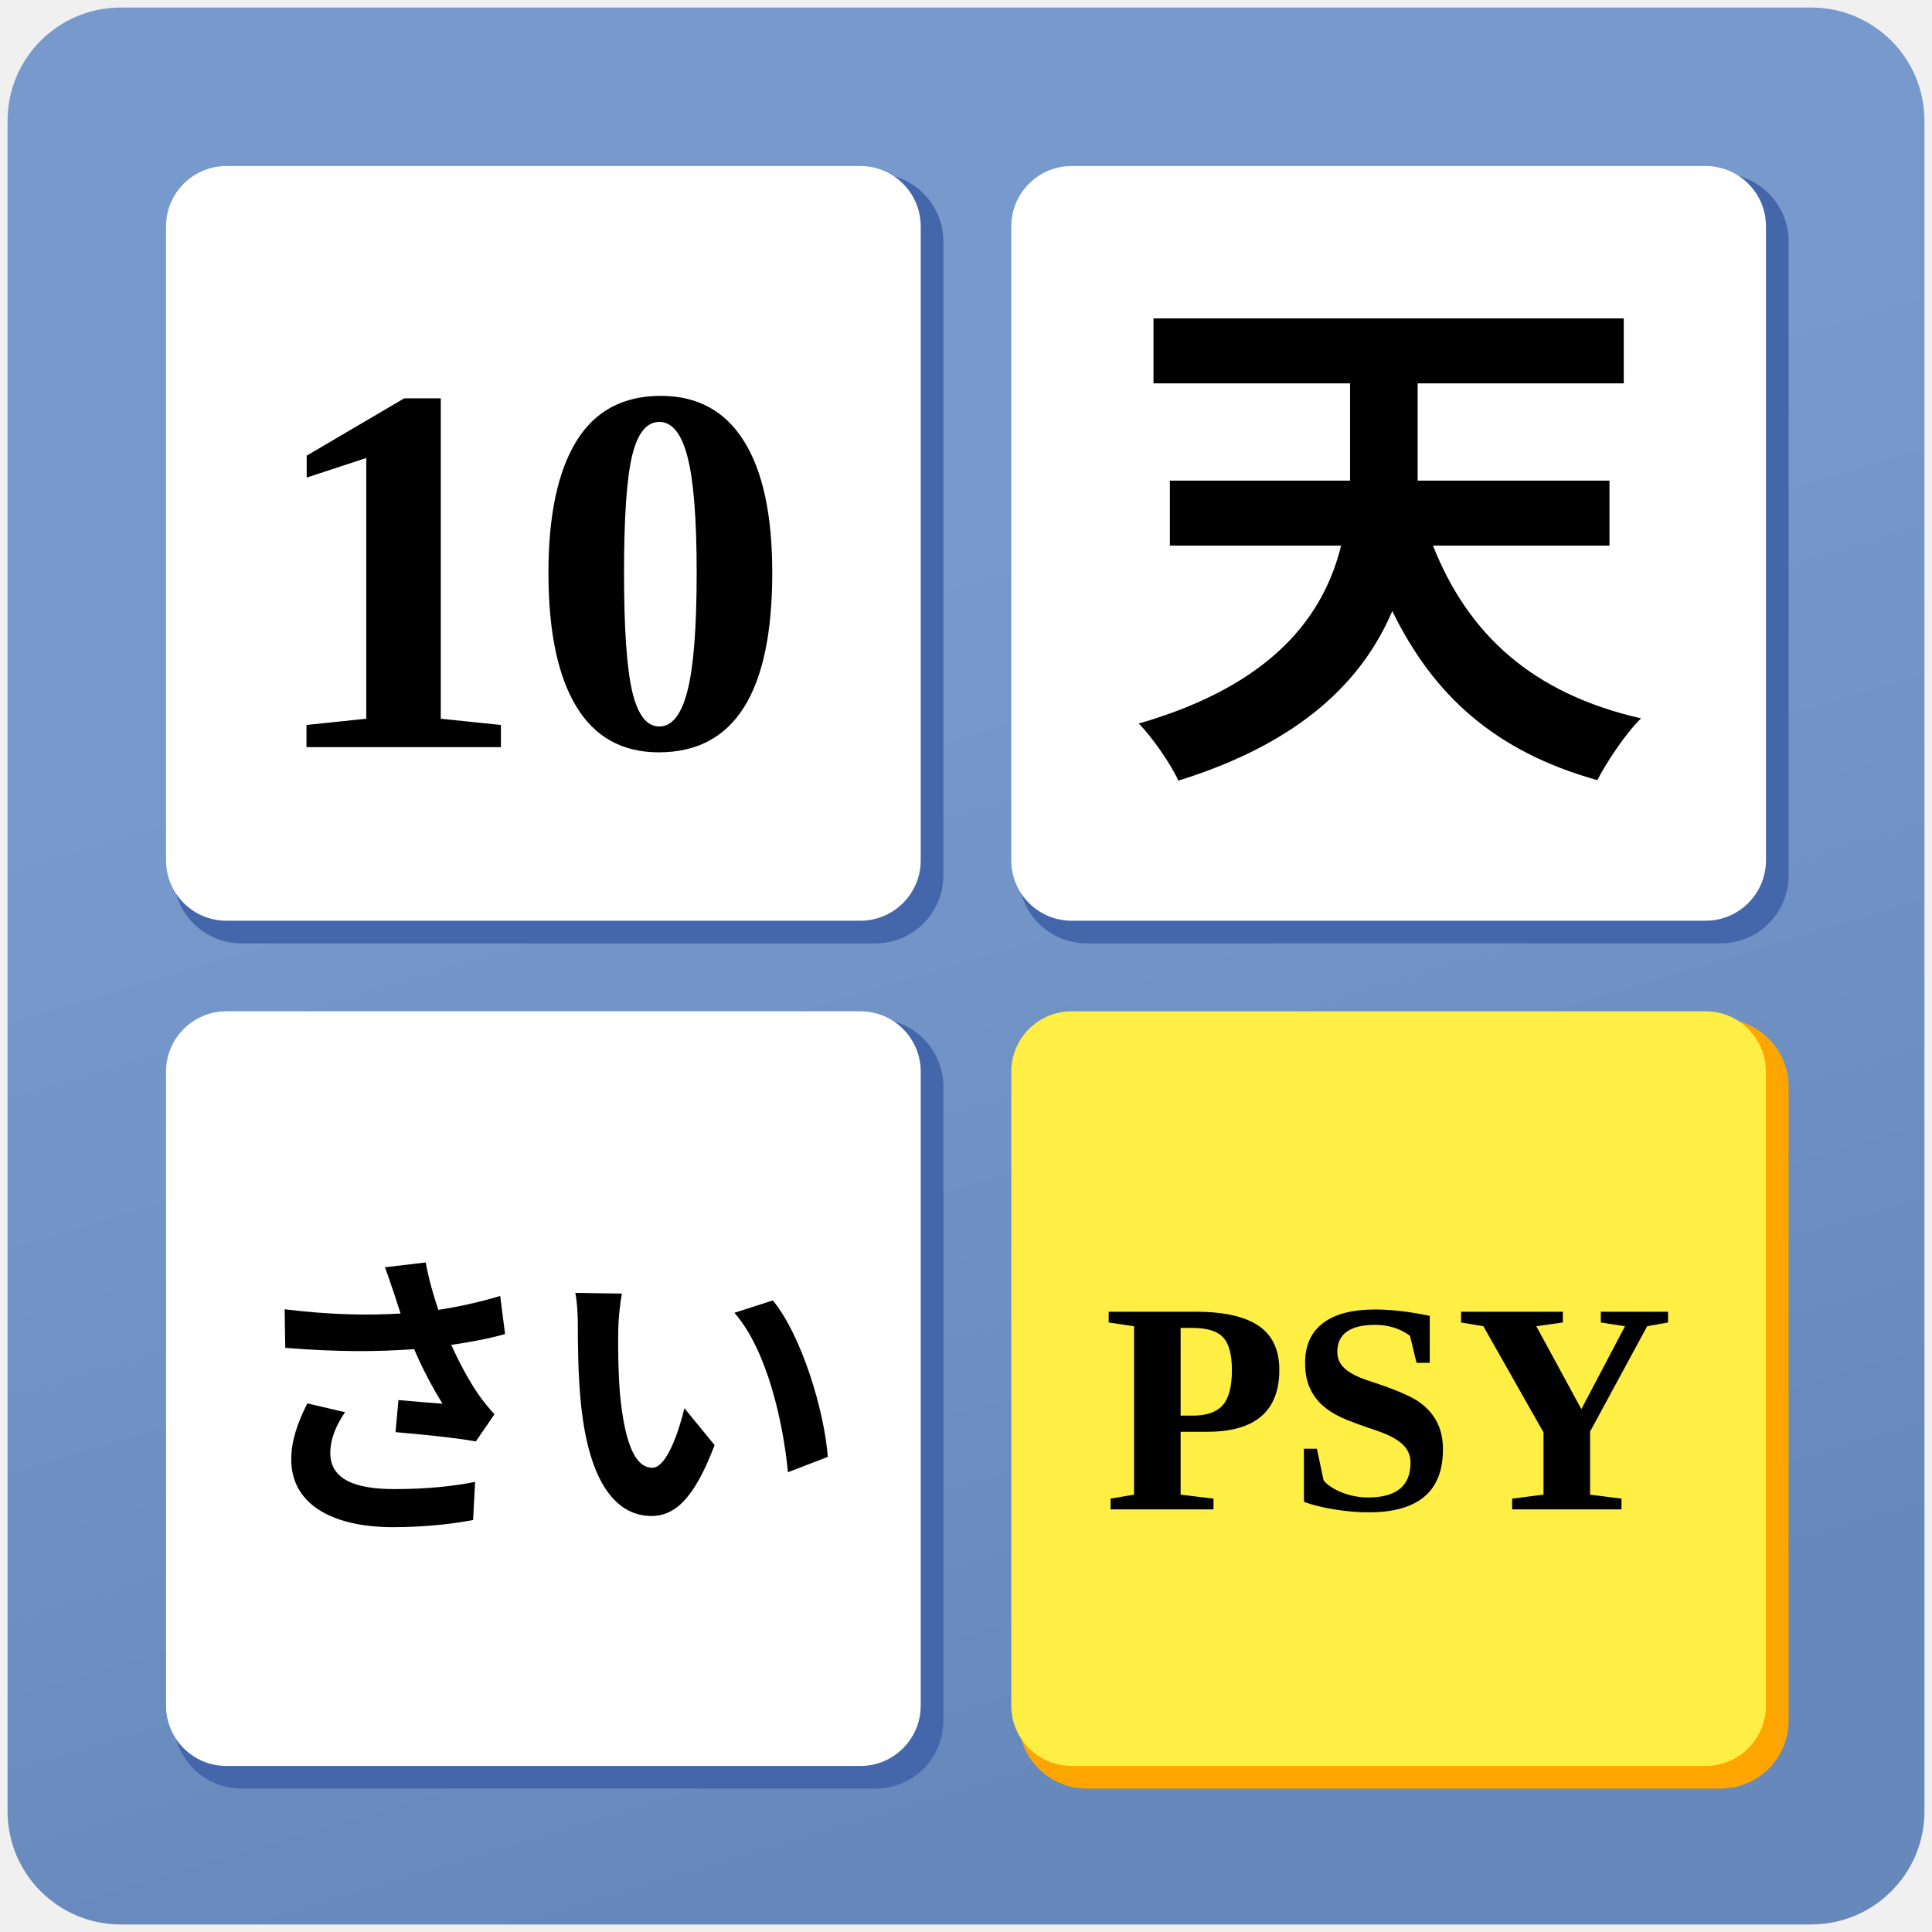
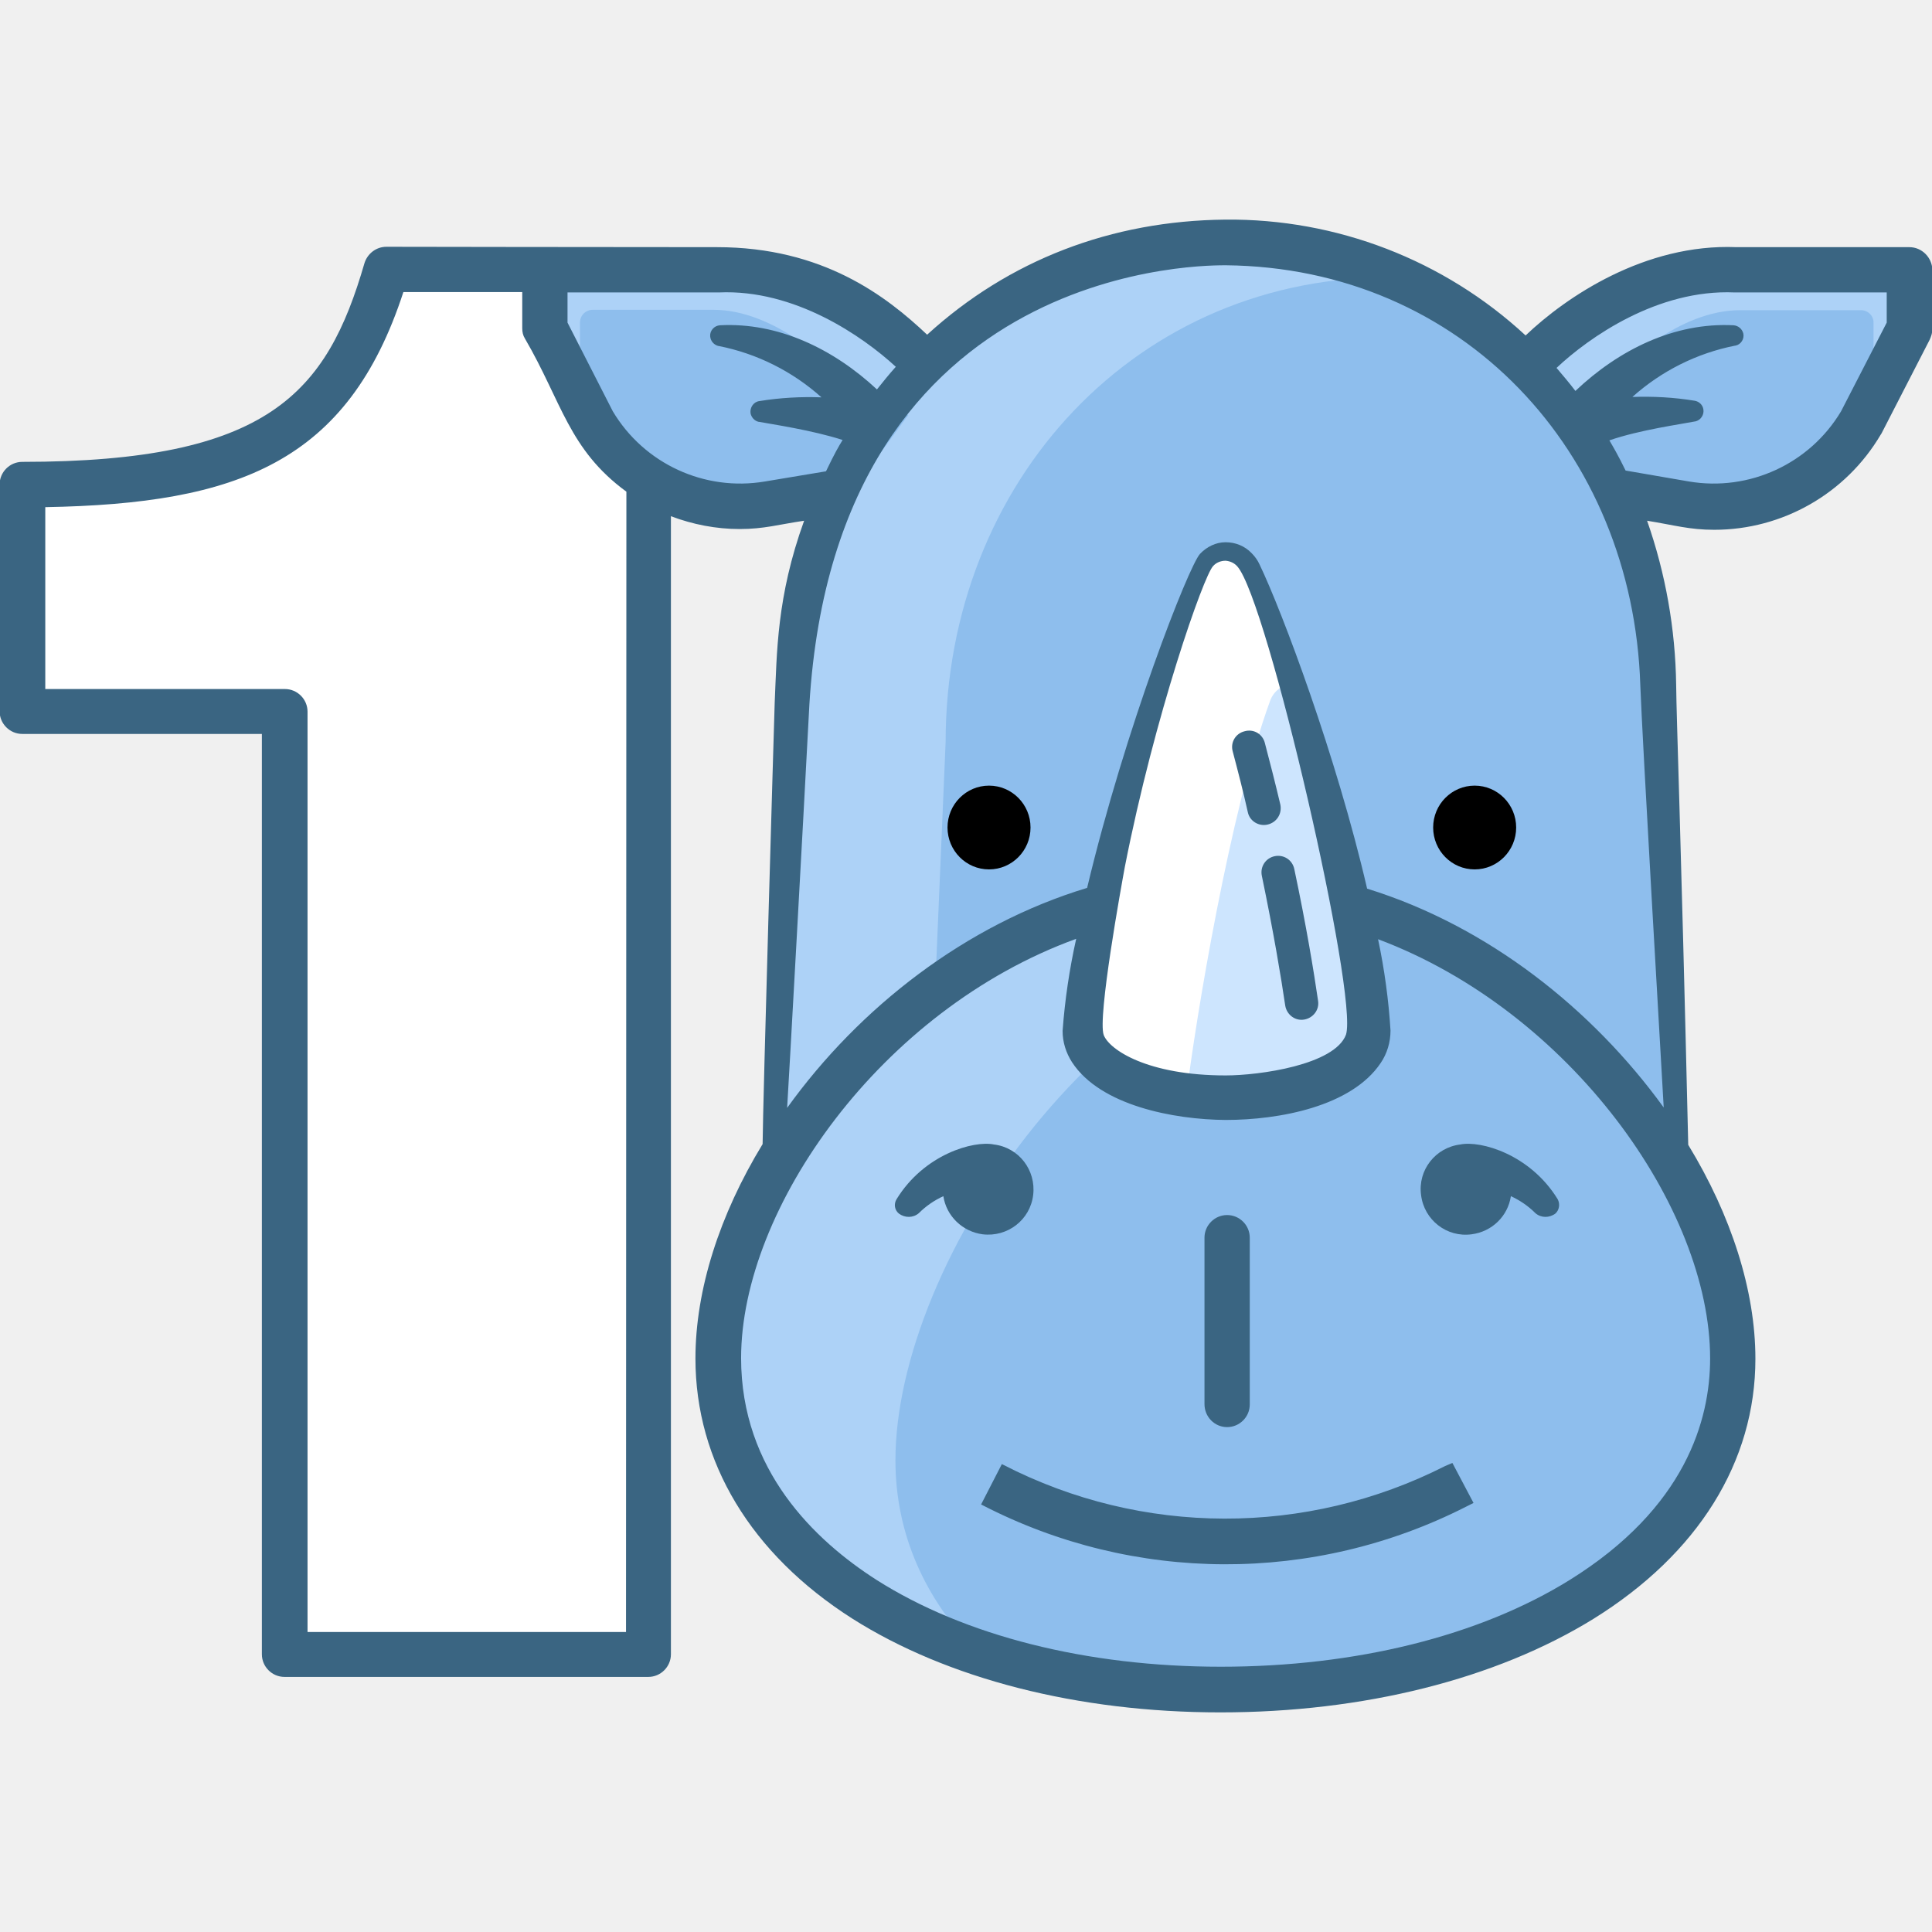
- <svg xmlns="http://www.w3.org/2000/svg" viewBox="0 0 256 256" width="256" height="256">
-   <defs>
-     <linearGradient id="bg" x2="30%" y2="100%">
-       <stop offset="40%" stop-color="#79c" />
-       <stop offset="100%" stop-color="#68b" />
-     </linearGradient>
-     <style>
-       .back {
-         fill: #46a;
-         stroke: #46a;
-         stroke-width: 2;
-       }
-       .card {
-         fill: white;
-       }
-       .note {
-         fill: #fe4;
-       }
-     </style>
-   </defs>
-   <rect rx="15" ry="15" x="1" y="1" width="254" height="254" fill="url(#bg)" />
-   <rect rx="8" ry="8" x="24" y="24" width="100" height="100" class="back" />
-   <rect rx="8" ry="8" x="22" y="22" width="100" height="100" class="card" />
-   <rect rx="8" ry="8" x="136" y="24" width="100" height="100" class="back" />
-   <rect rx="8" ry="8" x="134" y="22" width="100" height="100" class="card" />
-   <rect rx="8" ry="8" x="24" y="136" width="100" height="100" class="back" />
-   <rect rx="8" ry="8" x="22" y="134" width="100" height="100" class="card" />
-   <rect rx="8" ry="8" x="136" y="136" width="100" height="100" fill="orange" stroke="orange" stroke-width="2" />
-   <rect rx="8" ry="8" x="134" y="134" width="100" height="100" class="note" />
-   <g font-size="70" font-weight="bold">
-     <text x="70" y="99" text-anchor="middle">10</text>
-     <text x="184" y="97" text-anchor="middle">天</text>
-     <text x="72" y="200" text-anchor="middle" font-size="40">さい</text>
-     <text x="184" y="200" text-anchor="middle" font-size="40">PSY</text>
+ <svg xmlns="http://www.w3.org/2000/svg" viewBox="0 0 512 512" width="100%" height="100%">
+   <style type="text/css">
+   .skin-highlight{fill:#ADD2F7;}
+   .skin{fill:#8EBEED;}
+   .horn-highlight{fill:#CDE5FE;}
+   .outline{fill:#3A6582;}
+ </style>
+   <g id="artwork">
+     <path fill="white" d="M75.5,188.6H6v-60.1c59.6,0,83.8-13.5,96.4-57h69.5v367H75.5V188.6z" />
+     <path class="skin-highlight" d="M460.1,71.5c-24.1-1.1-45.9,16.3-55.2,25.9c-20.2-20.5-48.1-33.1-80.2-33.1c-31.4,0-58.7,12.1-78.8,31.8     c-10.5-9.8-32.7-25.6-55.7-24.6h-45.9V87l12.8,24.9c9.5,16.2,28.1,24.8,46.6,21.6l18.2-3.4c-7.9,17.1-12,35.7-11.9,54.5     c-0.1,3.7-0.3,8-5.2,126c-9.2,16.5-14.4,33.6-14.4,49.3c0,53.1,58.9,87.8,133.1,87.8s135.8-34.6,135.8-87.7     c0-15.6-5.2-32.8-14.5-49.3l-5.2-126c0.1-18.6-3.8-36.9-11.5-53.8l18.7,2.7c18.5,3.2,37.1-5.4,46.6-21.6L506,87V71.5H460.1z" />
+     <path class="skin" d="M493.2,82.2h-32c-8,0-15.9,3.5-22.5,8.1l-25.1,17.1c-11.5-14.8-26.5-26.4-43.6-33.9     c-68.5-1-119.4,54.1-119.4,123.2l-2.8,65.9c21.9-16.2,48.5-26.9,77.3-26.9c13.9,0.1,27.5,3.3,40.1,9.1     c-72.2,5.8-127.9,89.7-127.9,142.2c0,19.6,7.9,36.8,21.5,50.7c19.1,6.5,41.1,10,64.7,10c74.2,0,135.7-34.6,135.7-87.8     c0-15.9-5.4-33.4-15-50.1l-4.8-125.1c0.1-18.9-4-37.6-12-54.7l19.1,3.6c18.5,3.2,37.1-5.4,46.6-21.6l3.4-6.6V85.6     C496.6,83.7,495,82.2,493.2,82.2z" />
+     <path class="skin" d="M211.6,90.2c-6.6-4.5-14.5-8.1-22.5-8.1h-32c-1.9,0-3.4,1.5-3.4,3.4v19.8l3.4,6.6     c9.5,16.2,28.1,24.8,46.6,21.6l22.6-3.9l14.4-19.6L211.6,90.2z" />
+     <ellipse cx="262.1" cy="219.3" rx="11" ry="11.1" />
+     <ellipse cx="390.8" cy="219.3" rx="11" ry="11.1" />
+     <path fill="white" d="M324.8,146.2c-2.7,0-5.4,1.6-6.8,5.1c-23,56.8-31.1,111.7-31.1,122.1c0,9.7,16.6,17.7,37.9,17.7     s37.9-7.9,37.9-17.7c0-10.7-8.1-65.4-31.1-122.1C330.1,147.7,327.4,146.2,324.8,146.2z" />
+     <path class="horn-highlight" d="M324.8,291c21.2,0,37.9-7.9,37.9-17.7c0-8.8-5.5-47.2-20.2-92.1c-2.7,0.2-5,2-5.9,4.5     c-10.7,29.3-19.8,84.9-22.2,104.6C317.9,290.8,321.3,291,324.8,291z" />
+     <path class="outline" d="M383,388.5c-36.8,18.7-80.4,18.6-117.1-0.3l-0.4-0.2l-5.5,10.7l0.4,0.2c40.1,20.7,87.8,20.9,128.1,0.4l2-1     l-5.6-10.6L383,388.5z" />
+     <path class="outline" d="M325.2,378.2c3.3,0,6-2.7,6-6V328c0-3.3-2.7-6-6-6s-6,2.7-6,6v44.1C319.2,375.5,321.9,378.2,325.2,378.2z" />
+     <path class="outline" d="M412.8,317.8c-7.3-11.9-20.4-15.6-25.8-14.5c-6.6,0.8-11.3,6.8-10.4,13.4c0.8,6.6,6.8,11.3,13.4,10.4     c5.4-0.7,9.6-4.8,10.4-10.1c2.4,1.1,4.6,2.6,6.5,4.5c1.5,1.3,3.7,1.3,5.3,0.1C413.2,320.7,413.5,319.1,412.8,317.8z" />
+     <path class="outline" d="M336,218.5c2.4-0.6,3.8-2.9,3.3-5.3c0,0,0,0,0,0c-1.3-5.5-2.7-11-4.1-16.3c-0.6-2.4-3-3.8-5.4-3.1     c-2.4,0.6-3.8,3-3.1,5.4l0,0c1.4,5.3,2.8,10.7,4,16.1C331.2,217.6,333.6,219.1,336,218.5C336,218.5,336,218.5,336,218.5z" />
+     <path class="outline" d="M343,230.3c-0.5-2.4-2.8-3.9-5.2-3.4s-3.9,2.8-3.4,5.2c3.1,14.9,5.1,26.9,6.2,34.4c0.4,2.4,2.6,4.1,5,3.7     s4.1-2.6,3.7-5l0,0C348.2,257.6,346.2,245.4,343,230.3z" />
+     <path class="outline" d="M506,65.5h-45.8c-24.3-1-45.2,13.2-55.9,23.4c-21.6-20-50.1-31-79.6-30.7c-30.2,0.3-57.3,10.7-79,30.5     c-10.8-10.2-27.6-23.2-55.7-23.2s-87.6-0.1-87.6-0.1c-2.7,0-5,1.8-5.8,4.3c-10,34.5-25.4,52.7-90.7,52.7c-3.3,0-6,2.7-6,6     c0,0,0,0,0,0v60.1c0,3.3,2.7,6,6,6h63.5v243.9c0,3.3,2.7,6,6,6h96.4c3.3,0,6-2.7,6-6V136.8c5.8,2.2,12,3.4,18.2,3.4     c6.5,0,10.3-1.2,17.1-2.2c-7.3,20.2-7.2,34.9-7.8,48.3c-0.3,9.5-3.1,105-3.2,116.9c-11.4,18.7-17.8,38.6-17.8,56.8     c0,27.4,14.7,51.8,41.5,68.9c25.2,16,59.9,24.9,97.6,24.9c37.9,0,73-8.8,98.9-24.8c27.7-17.2,42.9-41.6,42.9-68.9     c0-18.1-6.4-38-17.8-56.7c-2-85.2-3.1-112-3.2-121.9c-0.2-14.8-2.8-29.5-7.7-43.5c7.4,1.2,11.2,2.4,17.8,2.4     c18.1,0,34.9-9.6,44.1-25.2l0.2-0.3l12.8-24.9c0.4-0.9,0.7-1.8,0.7-2.8V71.5C512,68.2,509.3,65.5,506,65.5z M165.9,432.5H81.5     V188.6c0-3.3-2.7-6-6-6H12v-48.2c51.1-0.9,80.2-11.9,94.9-57h31.5V87c0,1,0.2,1.9,0.7,2.7c9.8,16.8,11.6,29.4,26.9,40.6     L165.9,432.5z M202.7,127.6c-16,2.7-32-4.7-40.3-18.6l-12-23.5v-8h40.1c20.1-0.9,38.1,11.6,46.9,19.7c-1.8,2-3.4,4-5,6     c-11.6-10.8-26.2-17.8-41.6-17c-1.5,0.1-2.7,1.4-2.6,2.9c0.1,1.3,1,2.3,2.2,2.6h0.1c10.1,2,19.5,6.7,27.2,13.6     c-5.5-0.2-11,0.1-16.5,1c-1.5,0.2-2.5,1.7-2.3,3.2c0.2,1.1,1.1,2.1,2.2,2.3h0.1c3.2,0.6,14.1,2.2,22.1,4.8     c-1.1,1.8-2.1,3.5-4.4,8.3L202.7,127.6z M453.2,360c0,16.3-6.5,39.6-37.2,58.7c-24,14.9-56.8,23-92.5,23c-35.5,0-67.9-8.2-91.2-23     c-16.4-10.5-35.9-29.1-35.9-58.8c0-39.6,37-92.3,88.8-111.1c-1.8,8.1-3,16.2-3.6,24.4c0,3,0.9,5.8,2.5,8.3     c7.5,11.5,27,15.2,40.7,15.3c14.3,0,33.4-3.6,41.1-15.1c1.7-2.5,2.6-5.5,2.6-8.6c-0.5-8.1-1.6-16.2-3.3-24.2     C416.1,268,453.2,320.1,453.2,360z M298.1,229.7c7.9-40.2,20.9-77.2,23.4-79.7c0.8-0.9,2-1.4,3.3-1.4c1.2,0.1,2.3,0.6,3.1,1.5     c8,9,32.1,113.7,28.8,124.1c-3,8-22.9,10.8-31.9,10.8c-20.7,0-30.8-6.8-32.3-10.7C290.8,269.7,297.2,234.6,298.1,229.7z      M440.9,293.5c-18.9-26.1-46.6-48.1-78.6-58c-8.1-35-22.5-73.4-28.5-85.9c-0.5-1.1-1.2-2.1-2.1-3c-1.8-1.9-4.3-2.9-6.9-2.9     c-2.6,0-5,1.2-6.8,3.1c-3,3.3-19.8,46.1-29.9,88.5c-32.1,9.7-60.3,31.6-79.5,58.3c0.4-6.2,4.2-74.6,5.9-107     C221.8,67.6,322.5,70.4,324.8,70.3c62.7,0.6,107.9,49.3,109.9,111.3C435.2,195.6,440.1,279.5,440.9,293.5L440.9,293.5z M500,85.5     L487.9,109c-8.3,13.9-24.3,21.3-40.3,18.6l-16.8-2.9c-2.1-4.3-3.2-6.1-4.3-8c8.1-2.8,19.1-4.3,22.6-5h0.1c1.5-0.3,2.5-1.8,2.2-3.3     c-0.2-1.1-1.1-2-2.3-2.2c-5.5-0.9-11-1.2-16.5-1c7.7-6.9,17.1-11.6,27.2-13.6h0.1c1.5-0.3,2.4-1.8,2.1-3.2     c-0.3-1.2-1.3-2.1-2.6-2.2c-15.7-0.8-30.4,6.5-41.9,17.4c-1.6-2.1-3.3-4.1-5-6.1c8.6-8.1,26.8-20.9,47.2-20H500V85.5z" />
+     <path class="outline" d="M237.6,317.8c7.3-11.9,20.4-15.6,25.8-14.5c6.6,0.8,11.2,6.8,10.4,13.4s-6.8,11.2-13.4,10.4     c-5.3-0.7-9.6-4.8-10.4-10.1c-2.4,1.1-4.6,2.6-6.5,4.5c-1.5,1.3-3.7,1.3-5.3,0.1C237.1,320.7,236.8,319.1,237.6,317.8z" />
  </g>
</svg>
